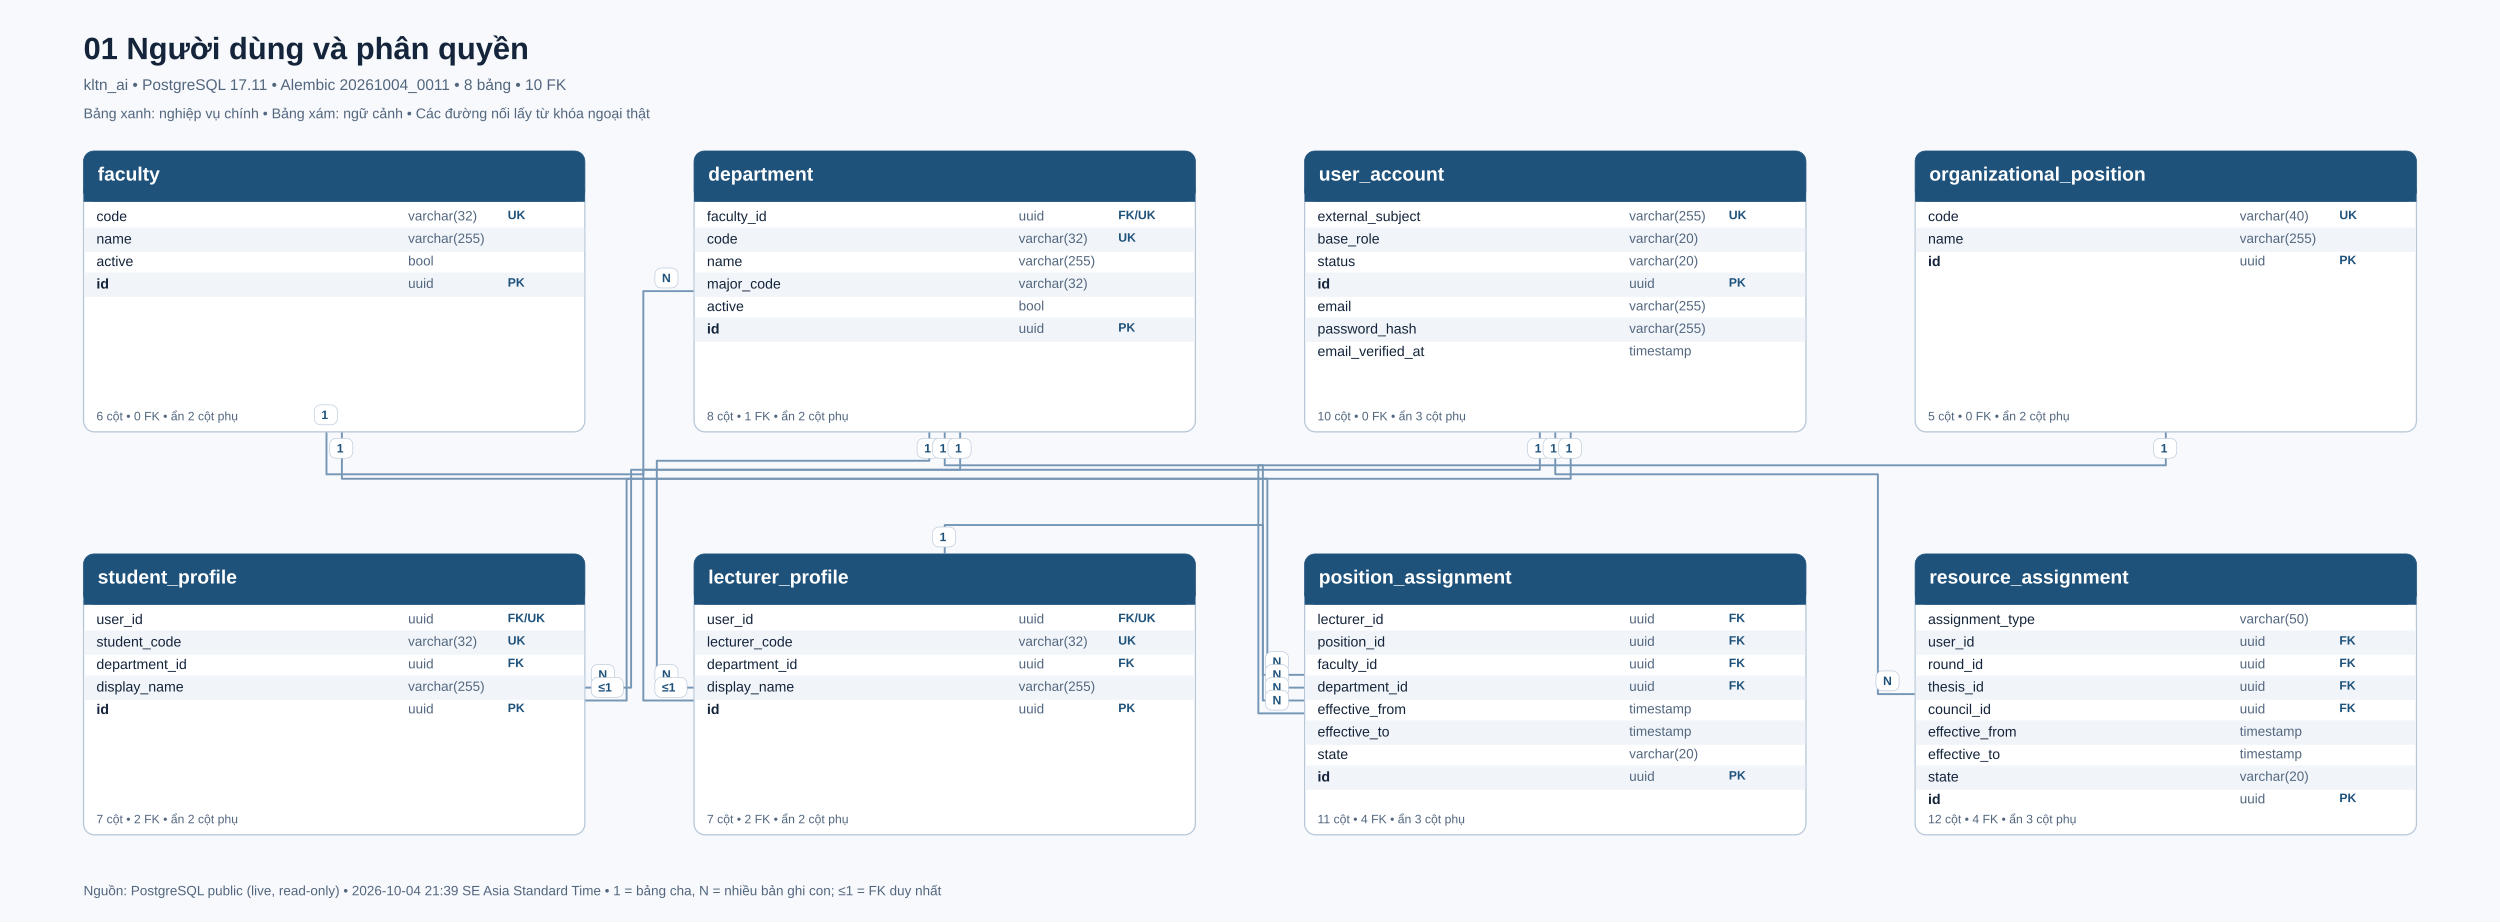
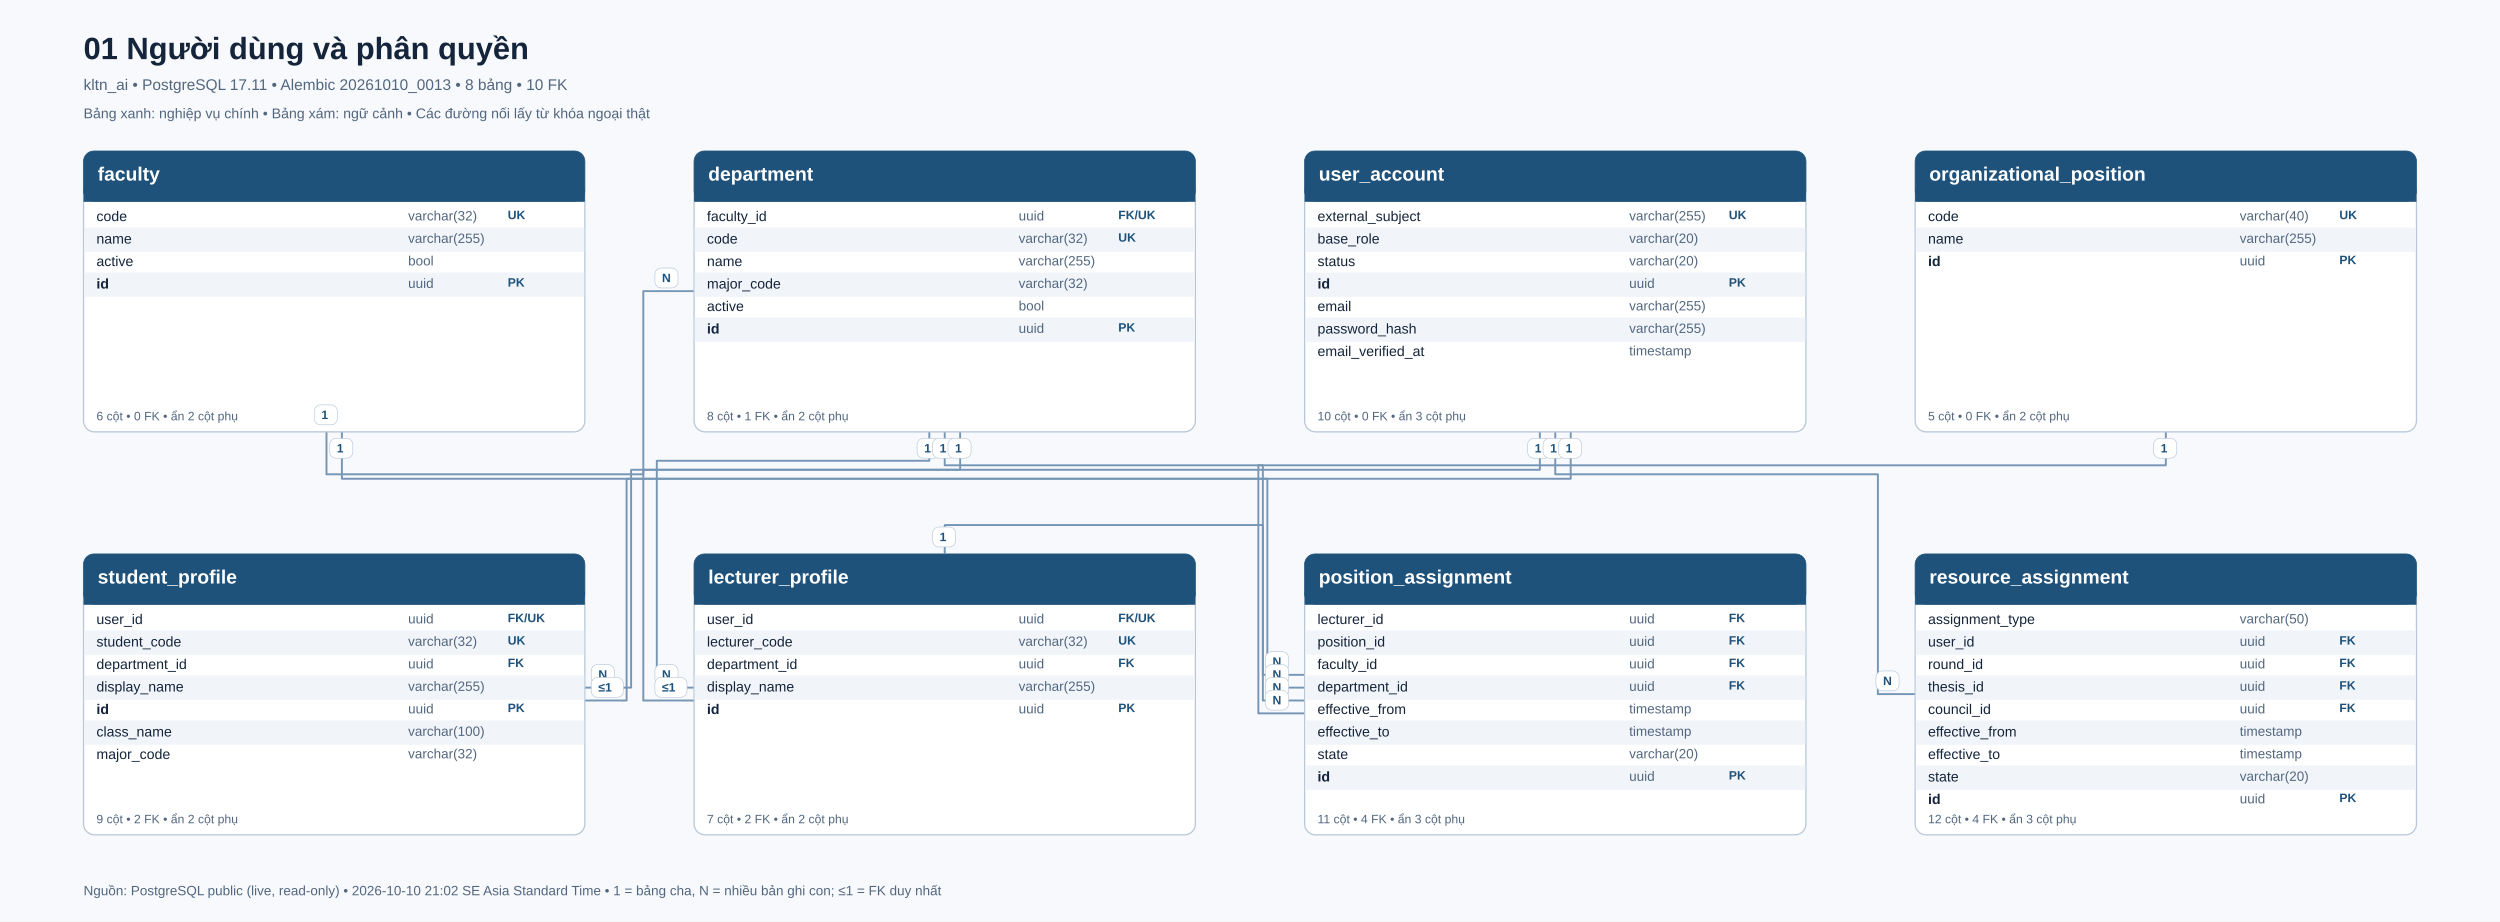
<svg xmlns="http://www.w3.org/2000/svg" width="3890" height="1434" viewBox="0 0 3890 1434">
  <rect width="3890" height="1434" fill="#F7F9FC" />
  <text x="130" y="92" font-family="Segoe UI, Arial, sans-serif" font-size="48" font-weight="700" fill="#14243A">01  Người dùng và phân quyền</text>
-   <text x="130" y="140" font-family="Segoe UI, Arial, sans-serif" font-size="24" font-weight="400" fill="#52667E">kltn_ai  •  PostgreSQL 17.11  •  Alembic 20261004_0011  •  8 bảng  •  10 FK</text>
+   <text x="130" y="140" font-family="Segoe UI, Arial, sans-serif" font-size="24" font-weight="400" fill="#52667E">kltn_ai  •  PostgreSQL 17.11  •  Alembic 20261010_0013  •  8 bảng  •  10 FK</text>
  <text x="130" y="184" font-family="Segoe UI, Arial, sans-serif" font-size="22" font-weight="400" fill="#52667E">Bảng xanh: nghiệp vụ chính    •    Bảng xám: ngữ cảnh    •    Các đường nối lấy từ khóa ngoại thật</text>
  <polyline points="1446,672 1446,717 1022,717 1022,1070 1080,1070" fill="none" stroke="#7696B6" stroke-width="3" stroke-linecap="round" stroke-linejoin="round" />
  <polyline points="1470,672 1470,724 1965,724 1965,1050 2030,1050" fill="none" stroke="#7696B6" stroke-width="3" stroke-linecap="round" stroke-linejoin="round" />
  <polyline points="1494,672 1494,731 982,731 982,1070 910,1070" fill="none" stroke="#7696B6" stroke-width="3" stroke-linecap="round" stroke-linejoin="round" />
  <polyline points="508,672 508,738 1001,738 1001,453 1080,453" fill="none" stroke="#7696B6" stroke-width="3" stroke-linecap="round" stroke-linejoin="round" />
  <polyline points="532,672 532,745 1972,745 1972,1070 2030,1070" fill="none" stroke="#7696B6" stroke-width="3" stroke-linecap="round" stroke-linejoin="round" />
  <polyline points="1470,862 1470,817 1965,817 1965,1090 2030,1090" fill="none" stroke="#7696B6" stroke-width="3" stroke-linecap="round" stroke-linejoin="round" />
  <polyline points="3370,672 3370,724 1958,724 1958,1110 2030,1110" fill="none" stroke="#7696B6" stroke-width="3" stroke-linecap="round" stroke-linejoin="round" />
  <polyline points="2396,672 2396,731 1001,731 1001,1090 1080,1090" fill="none" stroke="#7696B6" stroke-width="3" stroke-linecap="round" stroke-linejoin="round" />
  <polyline points="2420,672 2420,738 2922,738 2922,1080 2980,1080" fill="none" stroke="#7696B6" stroke-width="3" stroke-linecap="round" stroke-linejoin="round" />
  <polyline points="2444,672 2444,745 975,745 975,1090 910,1090" fill="none" stroke="#7696B6" stroke-width="3" stroke-linecap="round" stroke-linejoin="round" />
  <rect x="130" y="235" width="780" height="437" rx="17" fill="#FFFFFF" stroke="#B8C7D8" stroke-width="2" />
  <rect x="130" y="235" width="780" height="78" rx="16" fill="#1F527B" stroke="#1F527B" stroke-width="1" />
  <rect x="131" y="295" width="778" height="18" rx="0" fill="#1F527B" stroke="#1F527B" stroke-width="2" />
  <text x="152" y="281" font-family="Segoe UI, Arial, sans-serif" font-size="30" font-weight="700" fill="#FFFFFF">faculty</text>
  <text x="150" y="344" font-family="Segoe UI, Arial, sans-serif" font-size="22" font-weight="400" fill="#14243A">code</text>
  <text x="635" y="343" font-family="Segoe UI, Arial, sans-serif" font-size="21" font-weight="400" fill="#52667E">varchar(32)</text>
  <text x="790" y="341" font-family="Segoe UI, Arial, sans-serif" font-size="19" font-weight="700" fill="#1F527B">UK</text>
  <rect x="132" y="355" width="776" height="36" rx="0" fill="#F1F5FA" stroke="#F1F5FA" stroke-width="2" />
  <text x="150" y="379" font-family="Segoe UI, Arial, sans-serif" font-size="22" font-weight="400" fill="#14243A">name</text>
  <text x="635" y="378" font-family="Segoe UI, Arial, sans-serif" font-size="21" font-weight="400" fill="#52667E">varchar(255)</text>
  <text x="150" y="414" font-family="Segoe UI, Arial, sans-serif" font-size="22" font-weight="400" fill="#14243A">active</text>
  <text x="635" y="413" font-family="Segoe UI, Arial, sans-serif" font-size="21" font-weight="400" fill="#52667E">bool</text>
  <rect x="132" y="425" width="776" height="36" rx="0" fill="#F1F5FA" stroke="#F1F5FA" stroke-width="2" />
  <text x="150" y="449" font-family="Segoe UI, Arial, sans-serif" font-size="22" font-weight="700" fill="#14243A">id</text>
  <text x="635" y="448" font-family="Segoe UI, Arial, sans-serif" font-size="21" font-weight="400" fill="#52667E">uuid</text>
  <text x="790" y="446" font-family="Segoe UI, Arial, sans-serif" font-size="19" font-weight="700" fill="#1F527B">PK</text>
  <text x="150" y="654" font-family="Segoe UI, Arial, sans-serif" font-size="19" font-weight="400" fill="#52667E">6 cột • 0 FK • ẩn 2 cột phụ</text>
  <rect x="1080" y="235" width="780" height="437" rx="17" fill="#FFFFFF" stroke="#B8C7D8" stroke-width="2" />
  <rect x="1080" y="235" width="780" height="78" rx="16" fill="#1F527B" stroke="#1F527B" stroke-width="1" />
  <rect x="1081" y="295" width="778" height="18" rx="0" fill="#1F527B" stroke="#1F527B" stroke-width="2" />
  <text x="1102" y="281" font-family="Segoe UI, Arial, sans-serif" font-size="30" font-weight="700" fill="#FFFFFF">department</text>
  <text x="1100" y="344" font-family="Segoe UI, Arial, sans-serif" font-size="22" font-weight="400" fill="#14243A">faculty_id</text>
  <text x="1585" y="343" font-family="Segoe UI, Arial, sans-serif" font-size="21" font-weight="400" fill="#52667E">uuid</text>
  <text x="1740" y="341" font-family="Segoe UI, Arial, sans-serif" font-size="19" font-weight="700" fill="#1F527B">FK/UK</text>
  <rect x="1082" y="355" width="776" height="36" rx="0" fill="#F1F5FA" stroke="#F1F5FA" stroke-width="2" />
  <text x="1100" y="379" font-family="Segoe UI, Arial, sans-serif" font-size="22" font-weight="400" fill="#14243A">code</text>
  <text x="1585" y="378" font-family="Segoe UI, Arial, sans-serif" font-size="21" font-weight="400" fill="#52667E">varchar(32)</text>
  <text x="1740" y="376" font-family="Segoe UI, Arial, sans-serif" font-size="19" font-weight="700" fill="#1F527B">UK</text>
  <text x="1100" y="414" font-family="Segoe UI, Arial, sans-serif" font-size="22" font-weight="400" fill="#14243A">name</text>
  <text x="1585" y="413" font-family="Segoe UI, Arial, sans-serif" font-size="21" font-weight="400" fill="#52667E">varchar(255)</text>
  <rect x="1082" y="425" width="776" height="36" rx="0" fill="#F1F5FA" stroke="#F1F5FA" stroke-width="2" />
  <text x="1100" y="449" font-family="Segoe UI, Arial, sans-serif" font-size="22" font-weight="400" fill="#14243A">major_code</text>
  <text x="1585" y="448" font-family="Segoe UI, Arial, sans-serif" font-size="21" font-weight="400" fill="#52667E">varchar(32)</text>
  <text x="1100" y="484" font-family="Segoe UI, Arial, sans-serif" font-size="22" font-weight="400" fill="#14243A">active</text>
  <text x="1585" y="483" font-family="Segoe UI, Arial, sans-serif" font-size="21" font-weight="400" fill="#52667E">bool</text>
  <rect x="1082" y="495" width="776" height="36" rx="0" fill="#F1F5FA" stroke="#F1F5FA" stroke-width="2" />
  <text x="1100" y="519" font-family="Segoe UI, Arial, sans-serif" font-size="22" font-weight="700" fill="#14243A">id</text>
  <text x="1585" y="518" font-family="Segoe UI, Arial, sans-serif" font-size="21" font-weight="400" fill="#52667E">uuid</text>
  <text x="1740" y="516" font-family="Segoe UI, Arial, sans-serif" font-size="19" font-weight="700" fill="#1F527B">PK</text>
  <text x="1100" y="654" font-family="Segoe UI, Arial, sans-serif" font-size="19" font-weight="400" fill="#52667E">8 cột • 1 FK • ẩn 2 cột phụ</text>
  <rect x="2030" y="235" width="780" height="437" rx="17" fill="#FFFFFF" stroke="#B8C7D8" stroke-width="2" />
  <rect x="2030" y="235" width="780" height="78" rx="16" fill="#1F527B" stroke="#1F527B" stroke-width="1" />
  <rect x="2031" y="295" width="778" height="18" rx="0" fill="#1F527B" stroke="#1F527B" stroke-width="2" />
  <text x="2052" y="281" font-family="Segoe UI, Arial, sans-serif" font-size="30" font-weight="700" fill="#FFFFFF">user_account</text>
  <text x="2050" y="344" font-family="Segoe UI, Arial, sans-serif" font-size="22" font-weight="400" fill="#14243A">external_subject</text>
  <text x="2535" y="343" font-family="Segoe UI, Arial, sans-serif" font-size="21" font-weight="400" fill="#52667E">varchar(255)</text>
  <text x="2690" y="341" font-family="Segoe UI, Arial, sans-serif" font-size="19" font-weight="700" fill="#1F527B">UK</text>
  <rect x="2032" y="355" width="776" height="36" rx="0" fill="#F1F5FA" stroke="#F1F5FA" stroke-width="2" />
  <text x="2050" y="379" font-family="Segoe UI, Arial, sans-serif" font-size="22" font-weight="400" fill="#14243A">base_role</text>
  <text x="2535" y="378" font-family="Segoe UI, Arial, sans-serif" font-size="21" font-weight="400" fill="#52667E">varchar(20)</text>
  <text x="2050" y="414" font-family="Segoe UI, Arial, sans-serif" font-size="22" font-weight="400" fill="#14243A">status</text>
  <text x="2535" y="413" font-family="Segoe UI, Arial, sans-serif" font-size="21" font-weight="400" fill="#52667E">varchar(20)</text>
  <rect x="2032" y="425" width="776" height="36" rx="0" fill="#F1F5FA" stroke="#F1F5FA" stroke-width="2" />
  <text x="2050" y="449" font-family="Segoe UI, Arial, sans-serif" font-size="22" font-weight="700" fill="#14243A">id</text>
  <text x="2535" y="448" font-family="Segoe UI, Arial, sans-serif" font-size="21" font-weight="400" fill="#52667E">uuid</text>
  <text x="2690" y="446" font-family="Segoe UI, Arial, sans-serif" font-size="19" font-weight="700" fill="#1F527B">PK</text>
  <text x="2050" y="484" font-family="Segoe UI, Arial, sans-serif" font-size="22" font-weight="400" fill="#14243A">email</text>
  <text x="2535" y="483" font-family="Segoe UI, Arial, sans-serif" font-size="21" font-weight="400" fill="#52667E">varchar(255)</text>
  <rect x="2032" y="495" width="776" height="36" rx="0" fill="#F1F5FA" stroke="#F1F5FA" stroke-width="2" />
  <text x="2050" y="519" font-family="Segoe UI, Arial, sans-serif" font-size="22" font-weight="400" fill="#14243A">password_hash</text>
  <text x="2535" y="518" font-family="Segoe UI, Arial, sans-serif" font-size="21" font-weight="400" fill="#52667E">varchar(255)</text>
  <text x="2050" y="554" font-family="Segoe UI, Arial, sans-serif" font-size="22" font-weight="400" fill="#14243A">email_verified_at</text>
  <text x="2535" y="553" font-family="Segoe UI, Arial, sans-serif" font-size="21" font-weight="400" fill="#52667E">timestamp</text>
  <text x="2050" y="654" font-family="Segoe UI, Arial, sans-serif" font-size="19" font-weight="400" fill="#52667E">10 cột • 0 FK • ẩn 3 cột phụ</text>
  <rect x="2980" y="235" width="780" height="437" rx="17" fill="#FFFFFF" stroke="#B8C7D8" stroke-width="2" />
  <rect x="2980" y="235" width="780" height="78" rx="16" fill="#1F527B" stroke="#1F527B" stroke-width="1" />
  <rect x="2981" y="295" width="778" height="18" rx="0" fill="#1F527B" stroke="#1F527B" stroke-width="2" />
  <text x="3002" y="281" font-family="Segoe UI, Arial, sans-serif" font-size="30" font-weight="700" fill="#FFFFFF">organizational_position</text>
  <text x="3000" y="344" font-family="Segoe UI, Arial, sans-serif" font-size="22" font-weight="400" fill="#14243A">code</text>
  <text x="3485" y="343" font-family="Segoe UI, Arial, sans-serif" font-size="21" font-weight="400" fill="#52667E">varchar(40)</text>
  <text x="3640" y="341" font-family="Segoe UI, Arial, sans-serif" font-size="19" font-weight="700" fill="#1F527B">UK</text>
  <rect x="2982" y="355" width="776" height="36" rx="0" fill="#F1F5FA" stroke="#F1F5FA" stroke-width="2" />
  <text x="3000" y="379" font-family="Segoe UI, Arial, sans-serif" font-size="22" font-weight="400" fill="#14243A">name</text>
  <text x="3485" y="378" font-family="Segoe UI, Arial, sans-serif" font-size="21" font-weight="400" fill="#52667E">varchar(255)</text>
  <text x="3000" y="414" font-family="Segoe UI, Arial, sans-serif" font-size="22" font-weight="700" fill="#14243A">id</text>
  <text x="3485" y="413" font-family="Segoe UI, Arial, sans-serif" font-size="21" font-weight="400" fill="#52667E">uuid</text>
  <text x="3640" y="411" font-family="Segoe UI, Arial, sans-serif" font-size="19" font-weight="700" fill="#1F527B">PK</text>
  <text x="3000" y="654" font-family="Segoe UI, Arial, sans-serif" font-size="19" font-weight="400" fill="#52667E">5 cột • 0 FK • ẩn 2 cột phụ</text>
  <rect x="130" y="862" width="780" height="437" rx="17" fill="#FFFFFF" stroke="#B8C7D8" stroke-width="2" />
  <rect x="130" y="862" width="780" height="78" rx="16" fill="#1F527B" stroke="#1F527B" stroke-width="1" />
  <rect x="131" y="922" width="778" height="18" rx="0" fill="#1F527B" stroke="#1F527B" stroke-width="2" />
  <text x="152" y="908" font-family="Segoe UI, Arial, sans-serif" font-size="30" font-weight="700" fill="#FFFFFF">student_profile</text>
  <text x="150" y="971" font-family="Segoe UI, Arial, sans-serif" font-size="22" font-weight="400" fill="#14243A">user_id</text>
  <text x="635" y="970" font-family="Segoe UI, Arial, sans-serif" font-size="21" font-weight="400" fill="#52667E">uuid</text>
  <text x="790" y="968" font-family="Segoe UI, Arial, sans-serif" font-size="19" font-weight="700" fill="#1F527B">FK/UK</text>
  <rect x="132" y="982" width="776" height="36" rx="0" fill="#F1F5FA" stroke="#F1F5FA" stroke-width="2" />
  <text x="150" y="1006" font-family="Segoe UI, Arial, sans-serif" font-size="22" font-weight="400" fill="#14243A">student_code</text>
  <text x="635" y="1005" font-family="Segoe UI, Arial, sans-serif" font-size="21" font-weight="400" fill="#52667E">varchar(32)</text>
  <text x="790" y="1003" font-family="Segoe UI, Arial, sans-serif" font-size="19" font-weight="700" fill="#1F527B">UK</text>
  <text x="150" y="1041" font-family="Segoe UI, Arial, sans-serif" font-size="22" font-weight="400" fill="#14243A">department_id</text>
  <text x="635" y="1040" font-family="Segoe UI, Arial, sans-serif" font-size="21" font-weight="400" fill="#52667E">uuid</text>
  <text x="790" y="1038" font-family="Segoe UI, Arial, sans-serif" font-size="19" font-weight="700" fill="#1F527B">FK</text>
  <rect x="132" y="1052" width="776" height="36" rx="0" fill="#F1F5FA" stroke="#F1F5FA" stroke-width="2" />
  <text x="150" y="1076" font-family="Segoe UI, Arial, sans-serif" font-size="22" font-weight="400" fill="#14243A">display_name</text>
  <text x="635" y="1075" font-family="Segoe UI, Arial, sans-serif" font-size="21" font-weight="400" fill="#52667E">varchar(255)</text>
  <text x="150" y="1111" font-family="Segoe UI, Arial, sans-serif" font-size="22" font-weight="700" fill="#14243A">id</text>
  <text x="635" y="1110" font-family="Segoe UI, Arial, sans-serif" font-size="21" font-weight="400" fill="#52667E">uuid</text>
  <text x="790" y="1108" font-family="Segoe UI, Arial, sans-serif" font-size="19" font-weight="700" fill="#1F527B">PK</text>
-   <text x="150" y="1281" font-family="Segoe UI, Arial, sans-serif" font-size="19" font-weight="400" fill="#52667E">7 cột • 2 FK • ẩn 2 cột phụ</text>
+   <rect x="132" y="1122" width="776" height="36" rx="0" fill="#F1F5FA" stroke="#F1F5FA" stroke-width="2" />
+   <text x="150" y="1146" font-family="Segoe UI, Arial, sans-serif" font-size="22" font-weight="400" fill="#14243A">class_name</text>
+   <text x="635" y="1145" font-family="Segoe UI, Arial, sans-serif" font-size="21" font-weight="400" fill="#52667E">varchar(100)</text>
+   <text x="150" y="1181" font-family="Segoe UI, Arial, sans-serif" font-size="22" font-weight="400" fill="#14243A">major_code</text>
+   <text x="635" y="1180" font-family="Segoe UI, Arial, sans-serif" font-size="21" font-weight="400" fill="#52667E">varchar(32)</text>
+   <text x="150" y="1281" font-family="Segoe UI, Arial, sans-serif" font-size="19" font-weight="400" fill="#52667E">9 cột • 2 FK • ẩn 2 cột phụ</text>
  <rect x="1080" y="862" width="780" height="437" rx="17" fill="#FFFFFF" stroke="#B8C7D8" stroke-width="2" />
  <rect x="1080" y="862" width="780" height="78" rx="16" fill="#1F527B" stroke="#1F527B" stroke-width="1" />
  <rect x="1081" y="922" width="778" height="18" rx="0" fill="#1F527B" stroke="#1F527B" stroke-width="2" />
  <text x="1102" y="908" font-family="Segoe UI, Arial, sans-serif" font-size="30" font-weight="700" fill="#FFFFFF">lecturer_profile</text>
  <text x="1100" y="971" font-family="Segoe UI, Arial, sans-serif" font-size="22" font-weight="400" fill="#14243A">user_id</text>
  <text x="1585" y="970" font-family="Segoe UI, Arial, sans-serif" font-size="21" font-weight="400" fill="#52667E">uuid</text>
  <text x="1740" y="968" font-family="Segoe UI, Arial, sans-serif" font-size="19" font-weight="700" fill="#1F527B">FK/UK</text>
  <rect x="1082" y="982" width="776" height="36" rx="0" fill="#F1F5FA" stroke="#F1F5FA" stroke-width="2" />
  <text x="1100" y="1006" font-family="Segoe UI, Arial, sans-serif" font-size="22" font-weight="400" fill="#14243A">lecturer_code</text>
  <text x="1585" y="1005" font-family="Segoe UI, Arial, sans-serif" font-size="21" font-weight="400" fill="#52667E">varchar(32)</text>
  <text x="1740" y="1003" font-family="Segoe UI, Arial, sans-serif" font-size="19" font-weight="700" fill="#1F527B">UK</text>
  <text x="1100" y="1041" font-family="Segoe UI, Arial, sans-serif" font-size="22" font-weight="400" fill="#14243A">department_id</text>
  <text x="1585" y="1040" font-family="Segoe UI, Arial, sans-serif" font-size="21" font-weight="400" fill="#52667E">uuid</text>
  <text x="1740" y="1038" font-family="Segoe UI, Arial, sans-serif" font-size="19" font-weight="700" fill="#1F527B">FK</text>
  <rect x="1082" y="1052" width="776" height="36" rx="0" fill="#F1F5FA" stroke="#F1F5FA" stroke-width="2" />
  <text x="1100" y="1076" font-family="Segoe UI, Arial, sans-serif" font-size="22" font-weight="400" fill="#14243A">display_name</text>
  <text x="1585" y="1075" font-family="Segoe UI, Arial, sans-serif" font-size="21" font-weight="400" fill="#52667E">varchar(255)</text>
  <text x="1100" y="1111" font-family="Segoe UI, Arial, sans-serif" font-size="22" font-weight="700" fill="#14243A">id</text>
  <text x="1585" y="1110" font-family="Segoe UI, Arial, sans-serif" font-size="21" font-weight="400" fill="#52667E">uuid</text>
  <text x="1740" y="1108" font-family="Segoe UI, Arial, sans-serif" font-size="19" font-weight="700" fill="#1F527B">PK</text>
  <text x="1100" y="1281" font-family="Segoe UI, Arial, sans-serif" font-size="19" font-weight="400" fill="#52667E">7 cột • 2 FK • ẩn 2 cột phụ</text>
  <rect x="2030" y="862" width="780" height="437" rx="17" fill="#FFFFFF" stroke="#B8C7D8" stroke-width="2" />
  <rect x="2030" y="862" width="780" height="78" rx="16" fill="#1F527B" stroke="#1F527B" stroke-width="1" />
  <rect x="2031" y="922" width="778" height="18" rx="0" fill="#1F527B" stroke="#1F527B" stroke-width="2" />
  <text x="2052" y="908" font-family="Segoe UI, Arial, sans-serif" font-size="30" font-weight="700" fill="#FFFFFF">position_assignment</text>
  <text x="2050" y="971" font-family="Segoe UI, Arial, sans-serif" font-size="22" font-weight="400" fill="#14243A">lecturer_id</text>
  <text x="2535" y="970" font-family="Segoe UI, Arial, sans-serif" font-size="21" font-weight="400" fill="#52667E">uuid</text>
  <text x="2690" y="968" font-family="Segoe UI, Arial, sans-serif" font-size="19" font-weight="700" fill="#1F527B">FK</text>
  <rect x="2032" y="982" width="776" height="36" rx="0" fill="#F1F5FA" stroke="#F1F5FA" stroke-width="2" />
  <text x="2050" y="1006" font-family="Segoe UI, Arial, sans-serif" font-size="22" font-weight="400" fill="#14243A">position_id</text>
  <text x="2535" y="1005" font-family="Segoe UI, Arial, sans-serif" font-size="21" font-weight="400" fill="#52667E">uuid</text>
  <text x="2690" y="1003" font-family="Segoe UI, Arial, sans-serif" font-size="19" font-weight="700" fill="#1F527B">FK</text>
  <text x="2050" y="1041" font-family="Segoe UI, Arial, sans-serif" font-size="22" font-weight="400" fill="#14243A">faculty_id</text>
  <text x="2535" y="1040" font-family="Segoe UI, Arial, sans-serif" font-size="21" font-weight="400" fill="#52667E">uuid</text>
  <text x="2690" y="1038" font-family="Segoe UI, Arial, sans-serif" font-size="19" font-weight="700" fill="#1F527B">FK</text>
  <rect x="2032" y="1052" width="776" height="36" rx="0" fill="#F1F5FA" stroke="#F1F5FA" stroke-width="2" />
  <text x="2050" y="1076" font-family="Segoe UI, Arial, sans-serif" font-size="22" font-weight="400" fill="#14243A">department_id</text>
  <text x="2535" y="1075" font-family="Segoe UI, Arial, sans-serif" font-size="21" font-weight="400" fill="#52667E">uuid</text>
  <text x="2690" y="1073" font-family="Segoe UI, Arial, sans-serif" font-size="19" font-weight="700" fill="#1F527B">FK</text>
  <text x="2050" y="1111" font-family="Segoe UI, Arial, sans-serif" font-size="22" font-weight="400" fill="#14243A">effective_from</text>
  <text x="2535" y="1110" font-family="Segoe UI, Arial, sans-serif" font-size="21" font-weight="400" fill="#52667E">timestamp</text>
  <rect x="2032" y="1122" width="776" height="36" rx="0" fill="#F1F5FA" stroke="#F1F5FA" stroke-width="2" />
  <text x="2050" y="1146" font-family="Segoe UI, Arial, sans-serif" font-size="22" font-weight="400" fill="#14243A">effective_to</text>
  <text x="2535" y="1145" font-family="Segoe UI, Arial, sans-serif" font-size="21" font-weight="400" fill="#52667E">timestamp</text>
  <text x="2050" y="1181" font-family="Segoe UI, Arial, sans-serif" font-size="22" font-weight="400" fill="#14243A">state</text>
  <text x="2535" y="1180" font-family="Segoe UI, Arial, sans-serif" font-size="21" font-weight="400" fill="#52667E">varchar(20)</text>
  <rect x="2032" y="1192" width="776" height="36" rx="0" fill="#F1F5FA" stroke="#F1F5FA" stroke-width="2" />
  <text x="2050" y="1216" font-family="Segoe UI, Arial, sans-serif" font-size="22" font-weight="700" fill="#14243A">id</text>
  <text x="2535" y="1215" font-family="Segoe UI, Arial, sans-serif" font-size="21" font-weight="400" fill="#52667E">uuid</text>
  <text x="2690" y="1213" font-family="Segoe UI, Arial, sans-serif" font-size="19" font-weight="700" fill="#1F527B">PK</text>
  <text x="2050" y="1281" font-family="Segoe UI, Arial, sans-serif" font-size="19" font-weight="400" fill="#52667E">11 cột • 4 FK • ẩn 3 cột phụ</text>
  <rect x="2980" y="862" width="780" height="437" rx="17" fill="#FFFFFF" stroke="#B8C7D8" stroke-width="2" />
  <rect x="2980" y="862" width="780" height="78" rx="16" fill="#1F527B" stroke="#1F527B" stroke-width="1" />
  <rect x="2981" y="922" width="778" height="18" rx="0" fill="#1F527B" stroke="#1F527B" stroke-width="2" />
  <text x="3002" y="908" font-family="Segoe UI, Arial, sans-serif" font-size="30" font-weight="700" fill="#FFFFFF">resource_assignment</text>
  <text x="3000" y="971" font-family="Segoe UI, Arial, sans-serif" font-size="22" font-weight="400" fill="#14243A">assignment_type</text>
  <text x="3485" y="970" font-family="Segoe UI, Arial, sans-serif" font-size="21" font-weight="400" fill="#52667E">varchar(50)</text>
  <rect x="2982" y="982" width="776" height="36" rx="0" fill="#F1F5FA" stroke="#F1F5FA" stroke-width="2" />
  <text x="3000" y="1006" font-family="Segoe UI, Arial, sans-serif" font-size="22" font-weight="400" fill="#14243A">user_id</text>
  <text x="3485" y="1005" font-family="Segoe UI, Arial, sans-serif" font-size="21" font-weight="400" fill="#52667E">uuid</text>
  <text x="3640" y="1003" font-family="Segoe UI, Arial, sans-serif" font-size="19" font-weight="700" fill="#1F527B">FK</text>
  <text x="3000" y="1041" font-family="Segoe UI, Arial, sans-serif" font-size="22" font-weight="400" fill="#14243A">round_id</text>
  <text x="3485" y="1040" font-family="Segoe UI, Arial, sans-serif" font-size="21" font-weight="400" fill="#52667E">uuid</text>
  <text x="3640" y="1038" font-family="Segoe UI, Arial, sans-serif" font-size="19" font-weight="700" fill="#1F527B">FK</text>
  <rect x="2982" y="1052" width="776" height="36" rx="0" fill="#F1F5FA" stroke="#F1F5FA" stroke-width="2" />
  <text x="3000" y="1076" font-family="Segoe UI, Arial, sans-serif" font-size="22" font-weight="400" fill="#14243A">thesis_id</text>
  <text x="3485" y="1075" font-family="Segoe UI, Arial, sans-serif" font-size="21" font-weight="400" fill="#52667E">uuid</text>
  <text x="3640" y="1073" font-family="Segoe UI, Arial, sans-serif" font-size="19" font-weight="700" fill="#1F527B">FK</text>
  <text x="3000" y="1111" font-family="Segoe UI, Arial, sans-serif" font-size="22" font-weight="400" fill="#14243A">council_id</text>
  <text x="3485" y="1110" font-family="Segoe UI, Arial, sans-serif" font-size="21" font-weight="400" fill="#52667E">uuid</text>
  <text x="3640" y="1108" font-family="Segoe UI, Arial, sans-serif" font-size="19" font-weight="700" fill="#1F527B">FK</text>
  <rect x="2982" y="1122" width="776" height="36" rx="0" fill="#F1F5FA" stroke="#F1F5FA" stroke-width="2" />
  <text x="3000" y="1146" font-family="Segoe UI, Arial, sans-serif" font-size="22" font-weight="400" fill="#14243A">effective_from</text>
  <text x="3485" y="1145" font-family="Segoe UI, Arial, sans-serif" font-size="21" font-weight="400" fill="#52667E">timestamp</text>
  <text x="3000" y="1181" font-family="Segoe UI, Arial, sans-serif" font-size="22" font-weight="400" fill="#14243A">effective_to</text>
  <text x="3485" y="1180" font-family="Segoe UI, Arial, sans-serif" font-size="21" font-weight="400" fill="#52667E">timestamp</text>
  <rect x="2982" y="1192" width="776" height="36" rx="0" fill="#F1F5FA" stroke="#F1F5FA" stroke-width="2" />
  <text x="3000" y="1216" font-family="Segoe UI, Arial, sans-serif" font-size="22" font-weight="400" fill="#14243A">state</text>
  <text x="3485" y="1215" font-family="Segoe UI, Arial, sans-serif" font-size="21" font-weight="400" fill="#52667E">varchar(20)</text>
  <text x="3000" y="1251" font-family="Segoe UI, Arial, sans-serif" font-size="22" font-weight="700" fill="#14243A">id</text>
  <text x="3485" y="1250" font-family="Segoe UI, Arial, sans-serif" font-size="21" font-weight="400" fill="#52667E">uuid</text>
  <text x="3640" y="1248" font-family="Segoe UI, Arial, sans-serif" font-size="19" font-weight="700" fill="#1F527B">PK</text>
  <text x="3000" y="1281" font-family="Segoe UI, Arial, sans-serif" font-size="19" font-weight="400" fill="#52667E">12 cột • 4 FK • ẩn 3 cột phụ</text>
  <rect x="1427" y="682" width="36" height="31" rx="10" fill="#FFFFFF" stroke="#B8C7D8" stroke-width="1" />
  <text x="1438" y="704" font-family="Segoe UI, Arial, sans-serif" font-size="19" font-weight="700" fill="#1F527B">1</text>
  <rect x="1019" y="1034" width="36" height="31" rx="10" fill="#FFFFFF" stroke="#B8C7D8" stroke-width="1" />
  <text x="1030" y="1056" font-family="Segoe UI, Arial, sans-serif" font-size="19" font-weight="700" fill="#1F527B">N</text>
  <rect x="1451" y="682" width="36" height="31" rx="10" fill="#FFFFFF" stroke="#B8C7D8" stroke-width="1" />
  <text x="1462" y="704" font-family="Segoe UI, Arial, sans-serif" font-size="19" font-weight="700" fill="#1F527B">1</text>
  <rect x="1969" y="1014" width="36" height="31" rx="10" fill="#FFFFFF" stroke="#B8C7D8" stroke-width="1" />
  <text x="1980" y="1036" font-family="Segoe UI, Arial, sans-serif" font-size="19" font-weight="700" fill="#1F527B">N</text>
  <rect x="1475" y="682" width="36" height="31" rx="10" fill="#FFFFFF" stroke="#B8C7D8" stroke-width="1" />
  <text x="1486" y="704" font-family="Segoe UI, Arial, sans-serif" font-size="19" font-weight="700" fill="#1F527B">1</text>
  <rect x="920" y="1034" width="36" height="31" rx="10" fill="#FFFFFF" stroke="#B8C7D8" stroke-width="1" />
  <text x="931" y="1056" font-family="Segoe UI, Arial, sans-serif" font-size="19" font-weight="700" fill="#1F527B">N</text>
  <rect x="489" y="630" width="36" height="31" rx="10" fill="#FFFFFF" stroke="#B8C7D8" stroke-width="1" />
  <text x="500" y="652" font-family="Segoe UI, Arial, sans-serif" font-size="19" font-weight="700" fill="#1F527B">1</text>
  <rect x="1019" y="417" width="36" height="31" rx="10" fill="#FFFFFF" stroke="#B8C7D8" stroke-width="1" />
  <text x="1030" y="439" font-family="Segoe UI, Arial, sans-serif" font-size="19" font-weight="700" fill="#1F527B">N</text>
  <rect x="513" y="682" width="36" height="31" rx="10" fill="#FFFFFF" stroke="#B8C7D8" stroke-width="1" />
  <text x="524" y="704" font-family="Segoe UI, Arial, sans-serif" font-size="19" font-weight="700" fill="#1F527B">1</text>
  <rect x="1969" y="1034" width="36" height="31" rx="10" fill="#FFFFFF" stroke="#B8C7D8" stroke-width="1" />
  <text x="1980" y="1056" font-family="Segoe UI, Arial, sans-serif" font-size="19" font-weight="700" fill="#1F527B">N</text>
  <rect x="1451" y="820" width="36" height="31" rx="10" fill="#FFFFFF" stroke="#B8C7D8" stroke-width="1" />
  <text x="1462" y="842" font-family="Segoe UI, Arial, sans-serif" font-size="19" font-weight="700" fill="#1F527B">1</text>
  <rect x="1969" y="1054" width="36" height="31" rx="10" fill="#FFFFFF" stroke="#B8C7D8" stroke-width="1" />
  <text x="1980" y="1076" font-family="Segoe UI, Arial, sans-serif" font-size="19" font-weight="700" fill="#1F527B">N</text>
  <rect x="3351" y="682" width="36" height="31" rx="10" fill="#FFFFFF" stroke="#B8C7D8" stroke-width="1" />
  <text x="3362" y="704" font-family="Segoe UI, Arial, sans-serif" font-size="19" font-weight="700" fill="#1F527B">1</text>
  <rect x="1969" y="1074" width="36" height="31" rx="10" fill="#FFFFFF" stroke="#B8C7D8" stroke-width="1" />
  <text x="1980" y="1096" font-family="Segoe UI, Arial, sans-serif" font-size="19" font-weight="700" fill="#1F527B">N</text>
  <rect x="2377" y="682" width="36" height="31" rx="10" fill="#FFFFFF" stroke="#B8C7D8" stroke-width="1" />
  <text x="2388" y="704" font-family="Segoe UI, Arial, sans-serif" font-size="19" font-weight="700" fill="#1F527B">1</text>
  <rect x="1019" y="1054" width="50" height="31" rx="10" fill="#FFFFFF" stroke="#B8C7D8" stroke-width="1" />
  <text x="1030" y="1076" font-family="Segoe UI, Arial, sans-serif" font-size="19" font-weight="700" fill="#1F527B">≤1</text>
  <rect x="2401" y="682" width="36" height="31" rx="10" fill="#FFFFFF" stroke="#B8C7D8" stroke-width="1" />
  <text x="2412" y="704" font-family="Segoe UI, Arial, sans-serif" font-size="19" font-weight="700" fill="#1F527B">1</text>
  <rect x="2919" y="1044" width="36" height="31" rx="10" fill="#FFFFFF" stroke="#B8C7D8" stroke-width="1" />
  <text x="2930" y="1066" font-family="Segoe UI, Arial, sans-serif" font-size="19" font-weight="700" fill="#1F527B">N</text>
  <rect x="2425" y="682" width="36" height="31" rx="10" fill="#FFFFFF" stroke="#B8C7D8" stroke-width="1" />
  <text x="2436" y="704" font-family="Segoe UI, Arial, sans-serif" font-size="19" font-weight="700" fill="#1F527B">1</text>
  <rect x="920" y="1054" width="50" height="31" rx="10" fill="#FFFFFF" stroke="#B8C7D8" stroke-width="1" />
  <text x="931" y="1076" font-family="Segoe UI, Arial, sans-serif" font-size="19" font-weight="700" fill="#1F527B">≤1</text>
-   <text x="130" y="1393" font-family="Segoe UI, Arial, sans-serif" font-size="21" font-weight="400" fill="#52667E">Nguồn: PostgreSQL public (live, read-only)  •  2026-10-04 21:39 SE Asia Standard Time  •  1 = bảng cha, N = nhiều bản ghi con; ≤1 = FK duy nhất</text>
+   <text x="130" y="1393" font-family="Segoe UI, Arial, sans-serif" font-size="21" font-weight="400" fill="#52667E">Nguồn: PostgreSQL public (live, read-only)  •  2026-10-10 21:02 SE Asia Standard Time  •  1 = bảng cha, N = nhiều bản ghi con; ≤1 = FK duy nhất</text>
</svg>
